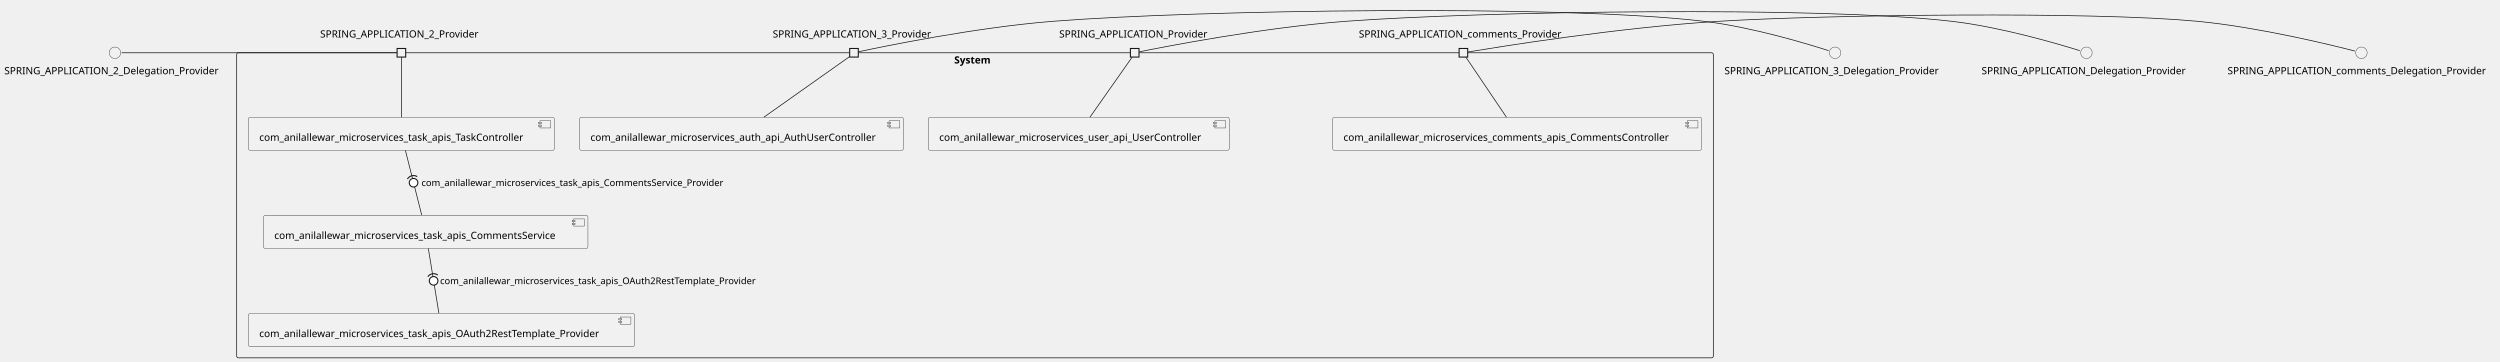
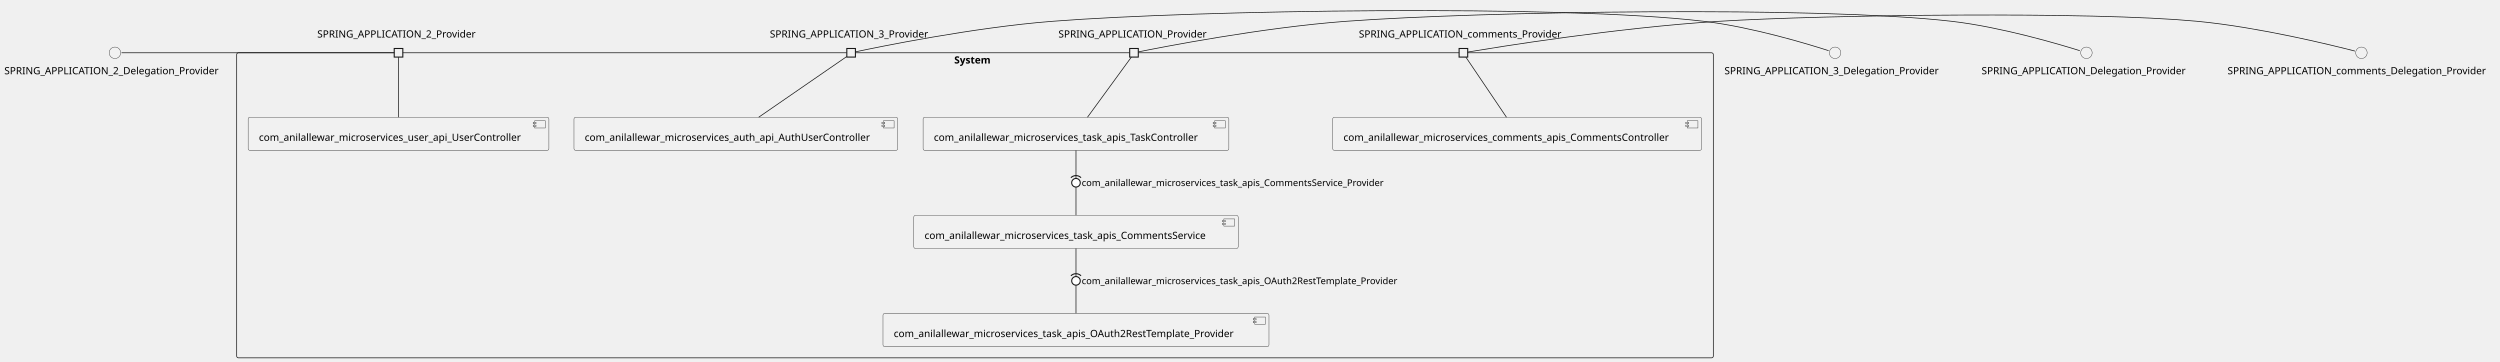
<svg xmlns="http://www.w3.org/2000/svg" xmlns:xlink="http://www.w3.org/1999/xlink" contentStyleType="text/css" height="505px" preserveAspectRatio="none" style="width:3491px;height:505px;background:#FFFFFF;" version="1.1" viewBox="0 0 3491 505" width="3491px" zoomAndPan="magnify">
  <defs />
  <g>
    <g id="cluster_System">
-       <rect fill="none" height="426" rx="2.5" ry="2.5" style="stroke:#181818;stroke-width:1.0;" width="2062" x="330.5" y="73.69" />
-       <text fill="#000000" font-family="sans-serif" font-size="14" font-weight="bold" lengthAdjust="spacing" textLength="58" x="1332.5" y="88.685">System</text>
+       <rect fill="none" height="426" rx="2.5" ry="2.5" style="stroke:#181818;stroke-width:1.0;" width="2062" x="330.5" y="73.71" />
+       <text fill="#000000" font-family="sans-serif" font-size="14" font-weight="bold" lengthAdjust="spacing" textLength="58" x="1332.5" y="88.705">System</text>
    </g>
    <g id="elem_com_anilallewar_microservices_auth_api_AuthUserController">
-       <a href="anilallewar-microservices-basics-spring-boot.repository#_HcLUaeM6Ee6L6cvlpiG1Vg" target="_top" title="anilallewar-microservices-basics-spring-boot.repository#_HcLUaeM6Ee6L6cvlpiG1Vg" xlink:actuate="onRequest" xlink:href="anilallewar-microservices-basics-spring-boot.repository#_HcLUaeM6Ee6L6cvlpiG1Vg" xlink:show="new" xlink:title="anilallewar-microservices-basics-spring-boot.repository#_HcLUaeM6Ee6L6cvlpiG1Vg" xlink:type="simple">
-         <rect fill="#F1F1F1" height="46.297" rx="2.5" ry="2.5" style="stroke:#181818;stroke-width:0.5;" width="452" x="809.5" y="163.69" />
-         <rect fill="#F1F1F1" height="10" style="stroke:#181818;stroke-width:0.5;" width="15" x="1241.5" y="168.69" />
-         <rect fill="#F1F1F1" height="2" style="stroke:#181818;stroke-width:0.5;" width="4" x="1239.5" y="170.69" />
-         <rect fill="#F1F1F1" height="2" style="stroke:#181818;stroke-width:0.5;" width="4" x="1239.5" y="174.69" />
-         <text fill="#000000" font-family="sans-serif" font-size="14" lengthAdjust="spacing" textLength="412" x="824.5" y="196.685">com_anilallewar_microservices_auth_api_AuthUserController</text>
+       <a href="anilallewar-microservices-basics-spring-boot.repository#_hjzySuQDEe6uzLTMMRZYTQ" target="_top" title="anilallewar-microservices-basics-spring-boot.repository#_hjzySuQDEe6uzLTMMRZYTQ" xlink:actuate="onRequest" xlink:href="anilallewar-microservices-basics-spring-boot.repository#_hjzySuQDEe6uzLTMMRZYTQ" xlink:show="new" xlink:title="anilallewar-microservices-basics-spring-boot.repository#_hjzySuQDEe6uzLTMMRZYTQ" xlink:type="simple">
+         <rect fill="#F1F1F1" height="46.297" rx="2.5" ry="2.5" style="stroke:#181818;stroke-width:0.5;" width="452" x="801.5" y="163.71" />
+         <rect fill="#F1F1F1" height="10" style="stroke:#181818;stroke-width:0.5;" width="15" x="1233.5" y="168.71" />
+         <rect fill="#F1F1F1" height="2" style="stroke:#181818;stroke-width:0.5;" width="4" x="1231.5" y="170.71" />
+         <rect fill="#F1F1F1" height="2" style="stroke:#181818;stroke-width:0.5;" width="4" x="1231.5" y="174.71" />
+         <text fill="#000000" font-family="sans-serif" font-size="14" lengthAdjust="spacing" textLength="412" x="816.5" y="196.705">com_anilallewar_microservices_auth_api_AuthUserController</text>
      </a>
    </g>
    <g id="elem_com_anilallewar_microservices_comments_apis_CommentsController">
-       <a href="anilallewar-microservices-basics-spring-boot.repository#_HcLUaeM6Ee6L6cvlpiG1Vg" target="_top" title="anilallewar-microservices-basics-spring-boot.repository#_HcLUaeM6Ee6L6cvlpiG1Vg" xlink:actuate="onRequest" xlink:href="anilallewar-microservices-basics-spring-boot.repository#_HcLUaeM6Ee6L6cvlpiG1Vg" xlink:show="new" xlink:title="anilallewar-microservices-basics-spring-boot.repository#_HcLUaeM6Ee6L6cvlpiG1Vg" xlink:type="simple">
-         <rect fill="#F1F1F1" height="46.297" rx="2.5" ry="2.5" style="stroke:#181818;stroke-width:0.5;" width="515" x="1861" y="163.69" />
-         <rect fill="#F1F1F1" height="10" style="stroke:#181818;stroke-width:0.5;" width="15" x="2356" y="168.69" />
-         <rect fill="#F1F1F1" height="2" style="stroke:#181818;stroke-width:0.5;" width="4" x="2354" y="170.69" />
-         <rect fill="#F1F1F1" height="2" style="stroke:#181818;stroke-width:0.5;" width="4" x="2354" y="174.69" />
-         <text fill="#000000" font-family="sans-serif" font-size="14" lengthAdjust="spacing" textLength="475" x="1876" y="196.685">com_anilallewar_microservices_comments_apis_CommentsController</text>
+       <a href="anilallewar-microservices-basics-spring-boot.repository#_hjzySuQDEe6uzLTMMRZYTQ" target="_top" title="anilallewar-microservices-basics-spring-boot.repository#_hjzySuQDEe6uzLTMMRZYTQ" xlink:actuate="onRequest" xlink:href="anilallewar-microservices-basics-spring-boot.repository#_hjzySuQDEe6uzLTMMRZYTQ" xlink:show="new" xlink:title="anilallewar-microservices-basics-spring-boot.repository#_hjzySuQDEe6uzLTMMRZYTQ" xlink:type="simple">
+         <rect fill="#F1F1F1" height="46.297" rx="2.5" ry="2.5" style="stroke:#181818;stroke-width:0.5;" width="515" x="1861" y="163.71" />
+         <rect fill="#F1F1F1" height="10" style="stroke:#181818;stroke-width:0.5;" width="15" x="2356" y="168.71" />
+         <rect fill="#F1F1F1" height="2" style="stroke:#181818;stroke-width:0.5;" width="4" x="2354" y="170.71" />
+         <rect fill="#F1F1F1" height="2" style="stroke:#181818;stroke-width:0.5;" width="4" x="2354" y="174.71" />
+         <text fill="#000000" font-family="sans-serif" font-size="14" lengthAdjust="spacing" textLength="475" x="1876" y="196.705">com_anilallewar_microservices_comments_apis_CommentsController</text>
      </a>
    </g>
    <g id="elem_com_anilallewar_microservices_task_apis_CommentsService">
-       <a href="anilallewar-microservices-basics-spring-boot.repository#_HcLUaeM6Ee6L6cvlpiG1Vg" target="_top" title="anilallewar-microservices-basics-spring-boot.repository#_HcLUaeM6Ee6L6cvlpiG1Vg" xlink:actuate="onRequest" xlink:href="anilallewar-microservices-basics-spring-boot.repository#_HcLUaeM6Ee6L6cvlpiG1Vg" xlink:show="new" xlink:title="anilallewar-microservices-basics-spring-boot.repository#_HcLUaeM6Ee6L6cvlpiG1Vg" xlink:type="simple">
-         <rect fill="#F1F1F1" height="46.297" rx="2.5" ry="2.5" style="stroke:#181818;stroke-width:0.5;" width="453" x="368" y="300.69" />
-         <rect fill="#F1F1F1" height="10" style="stroke:#181818;stroke-width:0.5;" width="15" x="801" y="305.69" />
-         <rect fill="#F1F1F1" height="2" style="stroke:#181818;stroke-width:0.5;" width="4" x="799" y="307.69" />
-         <rect fill="#F1F1F1" height="2" style="stroke:#181818;stroke-width:0.5;" width="4" x="799" y="311.69" />
-         <text fill="#000000" font-family="sans-serif" font-size="14" lengthAdjust="spacing" textLength="413" x="383" y="333.685">com_anilallewar_microservices_task_apis_CommentsService</text>
+       <a href="anilallewar-microservices-basics-spring-boot.repository#_hjzySuQDEe6uzLTMMRZYTQ" target="_top" title="anilallewar-microservices-basics-spring-boot.repository#_hjzySuQDEe6uzLTMMRZYTQ" xlink:actuate="onRequest" xlink:href="anilallewar-microservices-basics-spring-boot.repository#_hjzySuQDEe6uzLTMMRZYTQ" xlink:show="new" xlink:title="anilallewar-microservices-basics-spring-boot.repository#_hjzySuQDEe6uzLTMMRZYTQ" xlink:type="simple">
+         <rect fill="#F1F1F1" height="46.297" rx="2.5" ry="2.5" style="stroke:#181818;stroke-width:0.5;" width="453" x="1276" y="300.71" />
+         <rect fill="#F1F1F1" height="10" style="stroke:#181818;stroke-width:0.5;" width="15" x="1709" y="305.71" />
+         <rect fill="#F1F1F1" height="2" style="stroke:#181818;stroke-width:0.5;" width="4" x="1707" y="307.71" />
+         <rect fill="#F1F1F1" height="2" style="stroke:#181818;stroke-width:0.5;" width="4" x="1707" y="311.71" />
+         <text fill="#000000" font-family="sans-serif" font-size="14" lengthAdjust="spacing" textLength="413" x="1291" y="333.705">com_anilallewar_microservices_task_apis_CommentsService</text>
      </a>
    </g>
    <g id="elem_com_anilallewar_microservices_task_apis_OAuth2RestTemplate_Provider">
-       <a href="anilallewar-microservices-basics-spring-boot.repository#_HcLUaeM6Ee6L6cvlpiG1Vg" target="_top" title="anilallewar-microservices-basics-spring-boot.repository#_HcLUaeM6Ee6L6cvlpiG1Vg" xlink:actuate="onRequest" xlink:href="anilallewar-microservices-basics-spring-boot.repository#_HcLUaeM6Ee6L6cvlpiG1Vg" xlink:show="new" xlink:title="anilallewar-microservices-basics-spring-boot.repository#_HcLUaeM6Ee6L6cvlpiG1Vg" xlink:type="simple">
-         <rect fill="#F1F1F1" height="46.297" rx="2.5" ry="2.5" style="stroke:#181818;stroke-width:0.5;" width="539" x="347" y="437.69" />
-         <rect fill="#F1F1F1" height="10" style="stroke:#181818;stroke-width:0.5;" width="15" x="866" y="442.69" />
-         <rect fill="#F1F1F1" height="2" style="stroke:#181818;stroke-width:0.5;" width="4" x="864" y="444.69" />
-         <rect fill="#F1F1F1" height="2" style="stroke:#181818;stroke-width:0.5;" width="4" x="864" y="448.69" />
-         <text fill="#000000" font-family="sans-serif" font-size="14" lengthAdjust="spacing" textLength="499" x="362" y="470.685">com_anilallewar_microservices_task_apis_OAuth2RestTemplate_Provider</text>
+       <a href="anilallewar-microservices-basics-spring-boot.repository#_hjzySuQDEe6uzLTMMRZYTQ" target="_top" title="anilallewar-microservices-basics-spring-boot.repository#_hjzySuQDEe6uzLTMMRZYTQ" xlink:actuate="onRequest" xlink:href="anilallewar-microservices-basics-spring-boot.repository#_hjzySuQDEe6uzLTMMRZYTQ" xlink:show="new" xlink:title="anilallewar-microservices-basics-spring-boot.repository#_hjzySuQDEe6uzLTMMRZYTQ" xlink:type="simple">
+         <rect fill="#F1F1F1" height="46.297" rx="2.5" ry="2.5" style="stroke:#181818;stroke-width:0.5;" width="539" x="1233" y="437.71" />
+         <rect fill="#F1F1F1" height="10" style="stroke:#181818;stroke-width:0.5;" width="15" x="1752" y="442.71" />
+         <rect fill="#F1F1F1" height="2" style="stroke:#181818;stroke-width:0.5;" width="4" x="1750" y="444.71" />
+         <rect fill="#F1F1F1" height="2" style="stroke:#181818;stroke-width:0.5;" width="4" x="1750" y="448.71" />
+         <text fill="#000000" font-family="sans-serif" font-size="14" lengthAdjust="spacing" textLength="499" x="1248" y="470.705">com_anilallewar_microservices_task_apis_OAuth2RestTemplate_Provider</text>
      </a>
    </g>
    <g id="elem_com_anilallewar_microservices_task_apis_TaskController">
-       <a href="anilallewar-microservices-basics-spring-boot.repository#_HcLUaeM6Ee6L6cvlpiG1Vg" target="_top" title="anilallewar-microservices-basics-spring-boot.repository#_HcLUaeM6Ee6L6cvlpiG1Vg" xlink:actuate="onRequest" xlink:href="anilallewar-microservices-basics-spring-boot.repository#_HcLUaeM6Ee6L6cvlpiG1Vg" xlink:show="new" xlink:title="anilallewar-microservices-basics-spring-boot.repository#_HcLUaeM6Ee6L6cvlpiG1Vg" xlink:type="simple">
-         <rect fill="#F1F1F1" height="46.297" rx="2.5" ry="2.5" style="stroke:#181818;stroke-width:0.5;" width="427" x="347" y="163.69" />
-         <rect fill="#F1F1F1" height="10" style="stroke:#181818;stroke-width:0.5;" width="15" x="754" y="168.69" />
-         <rect fill="#F1F1F1" height="2" style="stroke:#181818;stroke-width:0.5;" width="4" x="752" y="170.69" />
-         <rect fill="#F1F1F1" height="2" style="stroke:#181818;stroke-width:0.5;" width="4" x="752" y="174.69" />
-         <text fill="#000000" font-family="sans-serif" font-size="14" lengthAdjust="spacing" textLength="387" x="362" y="196.685">com_anilallewar_microservices_task_apis_TaskController</text>
+       <a href="anilallewar-microservices-basics-spring-boot.repository#_hjzySuQDEe6uzLTMMRZYTQ" target="_top" title="anilallewar-microservices-basics-spring-boot.repository#_hjzySuQDEe6uzLTMMRZYTQ" xlink:actuate="onRequest" xlink:href="anilallewar-microservices-basics-spring-boot.repository#_hjzySuQDEe6uzLTMMRZYTQ" xlink:show="new" xlink:title="anilallewar-microservices-basics-spring-boot.repository#_hjzySuQDEe6uzLTMMRZYTQ" xlink:type="simple">
+         <rect fill="#F1F1F1" height="46.297" rx="2.5" ry="2.5" style="stroke:#181818;stroke-width:0.5;" width="427" x="1289" y="163.71" />
+         <rect fill="#F1F1F1" height="10" style="stroke:#181818;stroke-width:0.5;" width="15" x="1696" y="168.71" />
+         <rect fill="#F1F1F1" height="2" style="stroke:#181818;stroke-width:0.5;" width="4" x="1694" y="170.71" />
+         <rect fill="#F1F1F1" height="2" style="stroke:#181818;stroke-width:0.5;" width="4" x="1694" y="174.71" />
+         <text fill="#000000" font-family="sans-serif" font-size="14" lengthAdjust="spacing" textLength="387" x="1304" y="196.705">com_anilallewar_microservices_task_apis_TaskController</text>
      </a>
    </g>
    <g id="elem_com_anilallewar_microservices_user_api_UserController">
-       <a href="anilallewar-microservices-basics-spring-boot.repository#_HcLUaeM6Ee6L6cvlpiG1Vg" target="_top" title="anilallewar-microservices-basics-spring-boot.repository#_HcLUaeM6Ee6L6cvlpiG1Vg" xlink:actuate="onRequest" xlink:href="anilallewar-microservices-basics-spring-boot.repository#_HcLUaeM6Ee6L6cvlpiG1Vg" xlink:show="new" xlink:title="anilallewar-microservices-basics-spring-boot.repository#_HcLUaeM6Ee6L6cvlpiG1Vg" xlink:type="simple">
-         <rect fill="#F1F1F1" height="46.297" rx="2.5" ry="2.5" style="stroke:#181818;stroke-width:0.5;" width="420" x="1296.5" y="163.69" />
-         <rect fill="#F1F1F1" height="10" style="stroke:#181818;stroke-width:0.5;" width="15" x="1696.5" y="168.69" />
-         <rect fill="#F1F1F1" height="2" style="stroke:#181818;stroke-width:0.5;" width="4" x="1694.5" y="170.69" />
-         <rect fill="#F1F1F1" height="2" style="stroke:#181818;stroke-width:0.5;" width="4" x="1694.5" y="174.69" />
-         <text fill="#000000" font-family="sans-serif" font-size="14" lengthAdjust="spacing" textLength="380" x="1311.5" y="196.685">com_anilallewar_microservices_user_api_UserController</text>
+       <a href="anilallewar-microservices-basics-spring-boot.repository#_hjzySuQDEe6uzLTMMRZYTQ" target="_top" title="anilallewar-microservices-basics-spring-boot.repository#_hjzySuQDEe6uzLTMMRZYTQ" xlink:actuate="onRequest" xlink:href="anilallewar-microservices-basics-spring-boot.repository#_hjzySuQDEe6uzLTMMRZYTQ" xlink:show="new" xlink:title="anilallewar-microservices-basics-spring-boot.repository#_hjzySuQDEe6uzLTMMRZYTQ" xlink:type="simple">
+         <rect fill="#F1F1F1" height="46.297" rx="2.5" ry="2.5" style="stroke:#181818;stroke-width:0.5;" width="420" x="346.5" y="163.71" />
+         <rect fill="#F1F1F1" height="10" style="stroke:#181818;stroke-width:0.5;" width="15" x="746.5" y="168.71" />
+         <rect fill="#F1F1F1" height="2" style="stroke:#181818;stroke-width:0.5;" width="4" x="744.5" y="170.71" />
+         <rect fill="#F1F1F1" height="2" style="stroke:#181818;stroke-width:0.5;" width="4" x="744.5" y="174.71" />
+         <text fill="#000000" font-family="sans-serif" font-size="14" lengthAdjust="spacing" textLength="380" x="361.5" y="196.705">com_anilallewar_microservices_user_api_UserController</text>
      </a>
    </g>
-     <text fill="#000000" font-family="sans-serif" font-size="14" lengthAdjust="spacing" textLength="227" x="447" y="52.388">SPRING_APPLICATION_2_Provider</text>
-     <rect fill="#F1F1F1" height="12" style="stroke:#181818;stroke-width:1.5;" width="12" x="554.5" y="67.69" />
-     <text fill="#000000" font-family="sans-serif" font-size="14" lengthAdjust="spacing" textLength="227" x="1079" y="52.388">SPRING_APPLICATION_3_Provider</text>
-     <rect fill="#F1F1F1" height="12" style="stroke:#181818;stroke-width:1.5;" width="12" x="1186.5" y="67.69" />
-     <text fill="#000000" font-family="sans-serif" font-size="14" lengthAdjust="spacing" textLength="211" x="1479" y="52.388">SPRING_APPLICATION_Provider</text>
-     <rect fill="#F1F1F1" height="12" style="stroke:#181818;stroke-width:1.5;" width="12" x="1578.5" y="67.69" />
-     <text fill="#000000" font-family="sans-serif" font-size="14" lengthAdjust="spacing" textLength="292" x="1897.5" y="52.388">SPRING_APPLICATION_comments_Provider</text>
-     <rect fill="#F1F1F1" height="12" style="stroke:#181818;stroke-width:1.5;" width="12" x="2037.5" y="67.69" />
+     <text fill="#000000" font-family="sans-serif" font-size="14" lengthAdjust="spacing" textLength="227" x="443" y="52.408">SPRING_APPLICATION_2_Provider</text>
+     <rect fill="#F1F1F1" height="12" style="stroke:#181818;stroke-width:1.5;" width="12" x="550.5" y="67.71" />
+     <text fill="#000000" font-family="sans-serif" font-size="14" lengthAdjust="spacing" textLength="227" x="1075" y="52.408">SPRING_APPLICATION_3_Provider</text>
+     <rect fill="#F1F1F1" height="12" style="stroke:#181818;stroke-width:1.5;" width="12" x="1182.5" y="67.71" />
+     <text fill="#000000" font-family="sans-serif" font-size="14" lengthAdjust="spacing" textLength="211" x="1478" y="52.408">SPRING_APPLICATION_Provider</text>
+     <rect fill="#F1F1F1" height="12" style="stroke:#181818;stroke-width:1.5;" width="12" x="1577.5" y="67.71" />
+     <text fill="#000000" font-family="sans-serif" font-size="14" lengthAdjust="spacing" textLength="292" x="1897.5" y="52.408">SPRING_APPLICATION_comments_Provider</text>
+     <rect fill="#F1F1F1" height="12" style="stroke:#181818;stroke-width:1.5;" width="12" x="2037.5" y="67.71" />
    <g id="elem_SPRING_APPLICATION_2_Delegation_Provider">
-       <ellipse cx="160.5" cy="73.69" fill="#F1F1F1" rx="8" ry="8" style="stroke:#181818;stroke-width:0.5;" />
-       <text fill="#000000" font-family="sans-serif" font-size="14" lengthAdjust="spacing" textLength="309" x="6" y="103.685">SPRING_APPLICATION_2_Delegation_Provider</text>
+       <ellipse cx="160.5" cy="73.71" fill="#F1F1F1" rx="8" ry="8" style="stroke:#181818;stroke-width:0.5;" />
+       <text fill="#000000" font-family="sans-serif" font-size="14" lengthAdjust="spacing" textLength="309" x="6" y="103.705">SPRING_APPLICATION_2_Delegation_Provider</text>
    </g>
    <g id="elem_SPRING_APPLICATION_3_Delegation_Provider">
-       <ellipse cx="2562.5" cy="73.69" fill="#F1F1F1" rx="8" ry="8" style="stroke:#181818;stroke-width:0.5;" />
-       <text fill="#000000" font-family="sans-serif" font-size="14" lengthAdjust="spacing" textLength="309" x="2408" y="103.685">SPRING_APPLICATION_3_Delegation_Provider</text>
+       <ellipse cx="2562.5" cy="73.71" fill="#F1F1F1" rx="8" ry="8" style="stroke:#181818;stroke-width:0.5;" />
+       <text fill="#000000" font-family="sans-serif" font-size="14" lengthAdjust="spacing" textLength="309" x="2408" y="103.705">SPRING_APPLICATION_3_Delegation_Provider</text>
    </g>
    <g id="elem_SPRING_APPLICATION_Delegation_Provider">
-       <ellipse cx="2913.5" cy="73.69" fill="#F1F1F1" rx="8" ry="8" style="stroke:#181818;stroke-width:0.5;" />
-       <text fill="#000000" font-family="sans-serif" font-size="14" lengthAdjust="spacing" textLength="293" x="2767" y="103.685">SPRING_APPLICATION_Delegation_Provider</text>
+       <ellipse cx="2913.5" cy="73.71" fill="#F1F1F1" rx="8" ry="8" style="stroke:#181818;stroke-width:0.5;" />
+       <text fill="#000000" font-family="sans-serif" font-size="14" lengthAdjust="spacing" textLength="293" x="2767" y="103.705">SPRING_APPLICATION_Delegation_Provider</text>
    </g>
    <g id="elem_SPRING_APPLICATION_comments_Delegation_Provider">
-       <ellipse cx="3297.5" cy="73.69" fill="#F1F1F1" rx="8" ry="8" style="stroke:#181818;stroke-width:0.5;" />
-       <text fill="#000000" font-family="sans-serif" font-size="14" lengthAdjust="spacing" textLength="374" x="3110.5" y="103.685">SPRING_APPLICATION_comments_Delegation_Provider</text>
+       <ellipse cx="3297.5" cy="73.71" fill="#F1F1F1" rx="8" ry="8" style="stroke:#181818;stroke-width:0.5;" />
+       <text fill="#000000" font-family="sans-serif" font-size="14" lengthAdjust="spacing" textLength="374" x="3110.5" y="103.705">SPRING_APPLICATION_comments_Delegation_Provider</text>
    </g>
    <g id="link_SPRING_APPLICATION_2_Delegation_Provider_SPRING_APPLICATION_2_Provider">
-       <path d="M169.81,73.69 C222.73,73.69 511.66,73.69 554.25,73.69 " fill="none" id="SPRING_APPLICATION_2_Delegation_Provider-SPRING_APPLICATION_2_Provider" style="stroke:#181818;stroke-width:1.0;" />
+       <path d="M169.73,73.71 C222.11,73.71 508.14,73.71 550.31,73.71 " fill="none" id="SPRING_APPLICATION_2_Delegation_Provider-SPRING_APPLICATION_2_Provider" style="stroke:#181818;stroke-width:1.0;" />
    </g>
-     <g id="link_SPRING_APPLICATION_2_Provider_com_anilallewar_microservices_task_apis_TaskController">
-       <path d="M560.5,79.75 C560.5,94.34 560.5,137.15 560.5,163.67 " fill="none" id="SPRING_APPLICATION_2_Provider-com_anilallewar_microservices_task_apis_TaskController" style="stroke:#181818;stroke-width:1.0;" />
+     <g id="link_SPRING_APPLICATION_2_Provider_com_anilallewar_microservices_user_api_UserController">
+       <path d="M556.5,79.77 C556.5,94.36 556.5,137.17 556.5,163.69 " fill="none" id="SPRING_APPLICATION_2_Provider-com_anilallewar_microservices_user_api_UserController" style="stroke:#181818;stroke-width:1.0;" />
    </g>
    <g id="link_SPRING_APPLICATION_3_Delegation_Provider_SPRING_APPLICATION_3_Provider">
-       <path d="M2553.47,70.72 C2527.03,62.2 2447.32,37.77 2379,29.69 C2178.62,6 1672.16,13.9 1471,29.69 C1360.71,38.35 1228.1,66.01 1198.53,72.38 " fill="none" id="SPRING_APPLICATION_3_Delegation_Provider-SPRING_APPLICATION_3_Provider" style="stroke:#181818;stroke-width:1.0;" />
+       <path d="M2553.47,70.74 C2527.03,62.22 2447.32,37.79 2379,29.71 C2178.4,6 1671.39,14.07 1470,29.71 C1358.55,38.37 1224.49,66.03 1194.6,72.4 " fill="none" id="SPRING_APPLICATION_3_Delegation_Provider-SPRING_APPLICATION_3_Provider" style="stroke:#181818;stroke-width:1.0;" />
    </g>
    <g id="link_SPRING_APPLICATION_3_Provider_com_anilallewar_microservices_auth_api_AuthUserController">
-       <path d="M1186.15,79.18 C1166.36,93.17 1104.84,136.67 1066.81,163.55 " fill="none" id="SPRING_APPLICATION_3_Provider-com_anilallewar_microservices_auth_api_AuthUserController" style="stroke:#181818;stroke-width:1.0;" />
+       <path d="M1182.39,78.93 C1162.51,92.63 1098.77,136.58 1059.52,163.63 " fill="none" id="SPRING_APPLICATION_3_Provider-com_anilallewar_microservices_auth_api_AuthUserController" style="stroke:#181818;stroke-width:1.0;" />
    </g>
    <g id="link_SPRING_APPLICATION_Delegation_Provider_SPRING_APPLICATION_Provider">
-       <path d="M2904.22,70.72 C2877.04,62.2 2795.11,37.76 2725,29.69 C2538.46,8.21 2067.27,15.82 1880,29.69 C1763.1,38.35 1622.3,66.01 1590.91,72.38 " fill="none" id="SPRING_APPLICATION_Delegation_Provider-SPRING_APPLICATION_Provider" style="stroke:#181818;stroke-width:1.0;" />
+       <path d="M2904.22,70.74 C2877.04,62.22 2795.11,37.78 2725,29.71 C2538.46,8.23 2067.27,15.89 1880,29.71 C1762.19,38.4 1620.18,66.28 1589.52,72.48 " fill="none" id="SPRING_APPLICATION_Delegation_Provider-SPRING_APPLICATION_Provider" style="stroke:#181818;stroke-width:1.0;" />
    </g>
-     <g id="link_SPRING_APPLICATION_Provider_com_anilallewar_microservices_user_api_UserController">
-       <path d="M1580.95,79.75 C1570.69,94.34 1540.61,137.15 1521.97,163.67 " fill="none" id="SPRING_APPLICATION_Provider-com_anilallewar_microservices_user_api_UserController" style="stroke:#181818;stroke-width:1.0;" />
+     <g id="link_SPRING_APPLICATION_Provider_com_anilallewar_microservices_task_apis_TaskController">
+       <path d="M1579.81,79.77 C1569.16,94.36 1537.92,137.17 1518.57,163.69 " fill="none" id="SPRING_APPLICATION_Provider-com_anilallewar_microservices_task_apis_TaskController" style="stroke:#181818;stroke-width:1.0;" />
    </g>
    <g id="link_SPRING_APPLICATION_comments_Delegation_Provider_SPRING_APPLICATION_comments_Provider">
-       <path d="M3288.41,71.3 C3257.69,63.37 3154.83,37.94 3068,29.69 C2920.44,15.67 2548.94,20.62 2401,29.69 C2258.06,38.45 2084.78,66.75 2049.82,72.62 " fill="none" id="SPRING_APPLICATION_comments_Delegation_Provider-SPRING_APPLICATION_comments_Provider" style="stroke:#181818;stroke-width:1.0;" />
+       <path d="M3288.41,71.32 C3257.69,63.39 3154.83,37.96 3068,29.71 C2920.44,15.69 2548.94,20.64 2401,29.71 C2258.06,38.47 2084.78,66.77 2049.82,72.64 " fill="none" id="SPRING_APPLICATION_comments_Delegation_Provider-SPRING_APPLICATION_comments_Provider" style="stroke:#181818;stroke-width:1.0;" />
    </g>
    <g id="link_SPRING_APPLICATION_comments_Provider_com_anilallewar_microservices_comments_apis_CommentsController">
-       <path d="M2046.92,79.75 C2056.78,94.34 2085.7,137.15 2103.62,163.67 " fill="none" id="SPRING_APPLICATION_comments_Provider-com_anilallewar_microservices_comments_apis_CommentsController" style="stroke:#181818;stroke-width:1.0;" />
+       <path d="M2046.92,79.77 C2056.78,94.36 2085.7,137.17 2103.62,163.69 " fill="none" id="SPRING_APPLICATION_comments_Provider-com_anilallewar_microservices_comments_apis_CommentsController" style="stroke:#181818;stroke-width:1.0;" />
    </g>
    <g id="link_com_anilallewar_microservices_task_apis_TaskController_com_anilallewar_microservices_task_apis_CommentsService">
-       <path d="M566.11,209.98 C572.41,235 582.57,275.34 588.88,300.36 " fill="none" id="com_anilallewar_microservices_task_apis_TaskController-com_anilallewar_microservices_task_apis_CommentsService" style="stroke:#181818;stroke-width:1.0;" />
-       <text fill="#000000" font-family="sans-serif" font-size="13" lengthAdjust="spacing" textLength="447" x="588.5" y="259.757">com_anilallewar_microservices_task_apis_CommentsService_Provider</text>
-       <path d="M582.621,246.586 A10,10 0 0 0 568.907 250.041" fill="none" style="stroke:#181818;stroke-width:1.5;" />
-       <ellipse cx="577.491" cy="255.17" fill="#FFFFFF" rx="6" ry="6" style="stroke:#181818;stroke-width:1.5;" />
+       <path d="M1502.5,210 C1502.5,235.02 1502.5,275.36 1502.5,300.38 " fill="none" id="com_anilallewar_microservices_task_apis_TaskController-com_anilallewar_microservices_task_apis_CommentsService" style="stroke:#181818;stroke-width:1.0;" />
+       <text fill="#000000" font-family="sans-serif" font-size="13" lengthAdjust="spacing" textLength="447" x="1510.5" y="259.777">com_anilallewar_microservices_task_apis_CommentsService_Provider</text>
+       <path d="M1509.571,248.119 A10,10 0 0 0 1495.429 248.119" fill="none" style="stroke:#181818;stroke-width:1.5;" />
+       <ellipse cx="1502.5" cy="255.19" fill="#FFFFFF" rx="6" ry="6" style="stroke:#181818;stroke-width:1.5;" />
    </g>
    <g id="link_com_anilallewar_microservices_task_apis_CommentsService_com_anilallewar_microservices_task_apis_OAuth2RestTemplate_Provider">
-       <path d="M598.13,346.98 C602.21,372 608.78,412.34 612.86,437.36 " fill="none" id="com_anilallewar_microservices_task_apis_CommentsService-com_anilallewar_microservices_task_apis_OAuth2RestTemplate_Provider" style="stroke:#181818;stroke-width:1.0;" />
-       <text fill="#000000" font-family="sans-serif" font-size="13" lengthAdjust="spacing" textLength="465" x="614.5" y="396.757">com_anilallewar_microservices_task_apis_OAuth2RestTemplate_Provider</text>
-       <path d="M611.337,384.054 A10,10 0 0 0 597.379 386.328" fill="none" style="stroke:#181818;stroke-width:1.5;" />
-       <ellipse cx="605.495" cy="392.17" fill="#FFFFFF" rx="6" ry="6" style="stroke:#181818;stroke-width:1.5;" />
+       <path d="M1502.5,347 C1502.5,372.02 1502.5,412.36 1502.5,437.38 " fill="none" id="com_anilallewar_microservices_task_apis_CommentsService-com_anilallewar_microservices_task_apis_OAuth2RestTemplate_Provider" style="stroke:#181818;stroke-width:1.0;" />
+       <text fill="#000000" font-family="sans-serif" font-size="13" lengthAdjust="spacing" textLength="465" x="1510.5" y="396.777">com_anilallewar_microservices_task_apis_OAuth2RestTemplate_Provider</text>
+       <path d="M1509.571,385.119 A10,10 0 0 0 1495.429 385.119" fill="none" style="stroke:#181818;stroke-width:1.5;" />
+       <ellipse cx="1502.5" cy="392.19" fill="#FFFFFF" rx="6" ry="6" style="stroke:#181818;stroke-width:1.5;" />
    </g>
  </g>
</svg>
